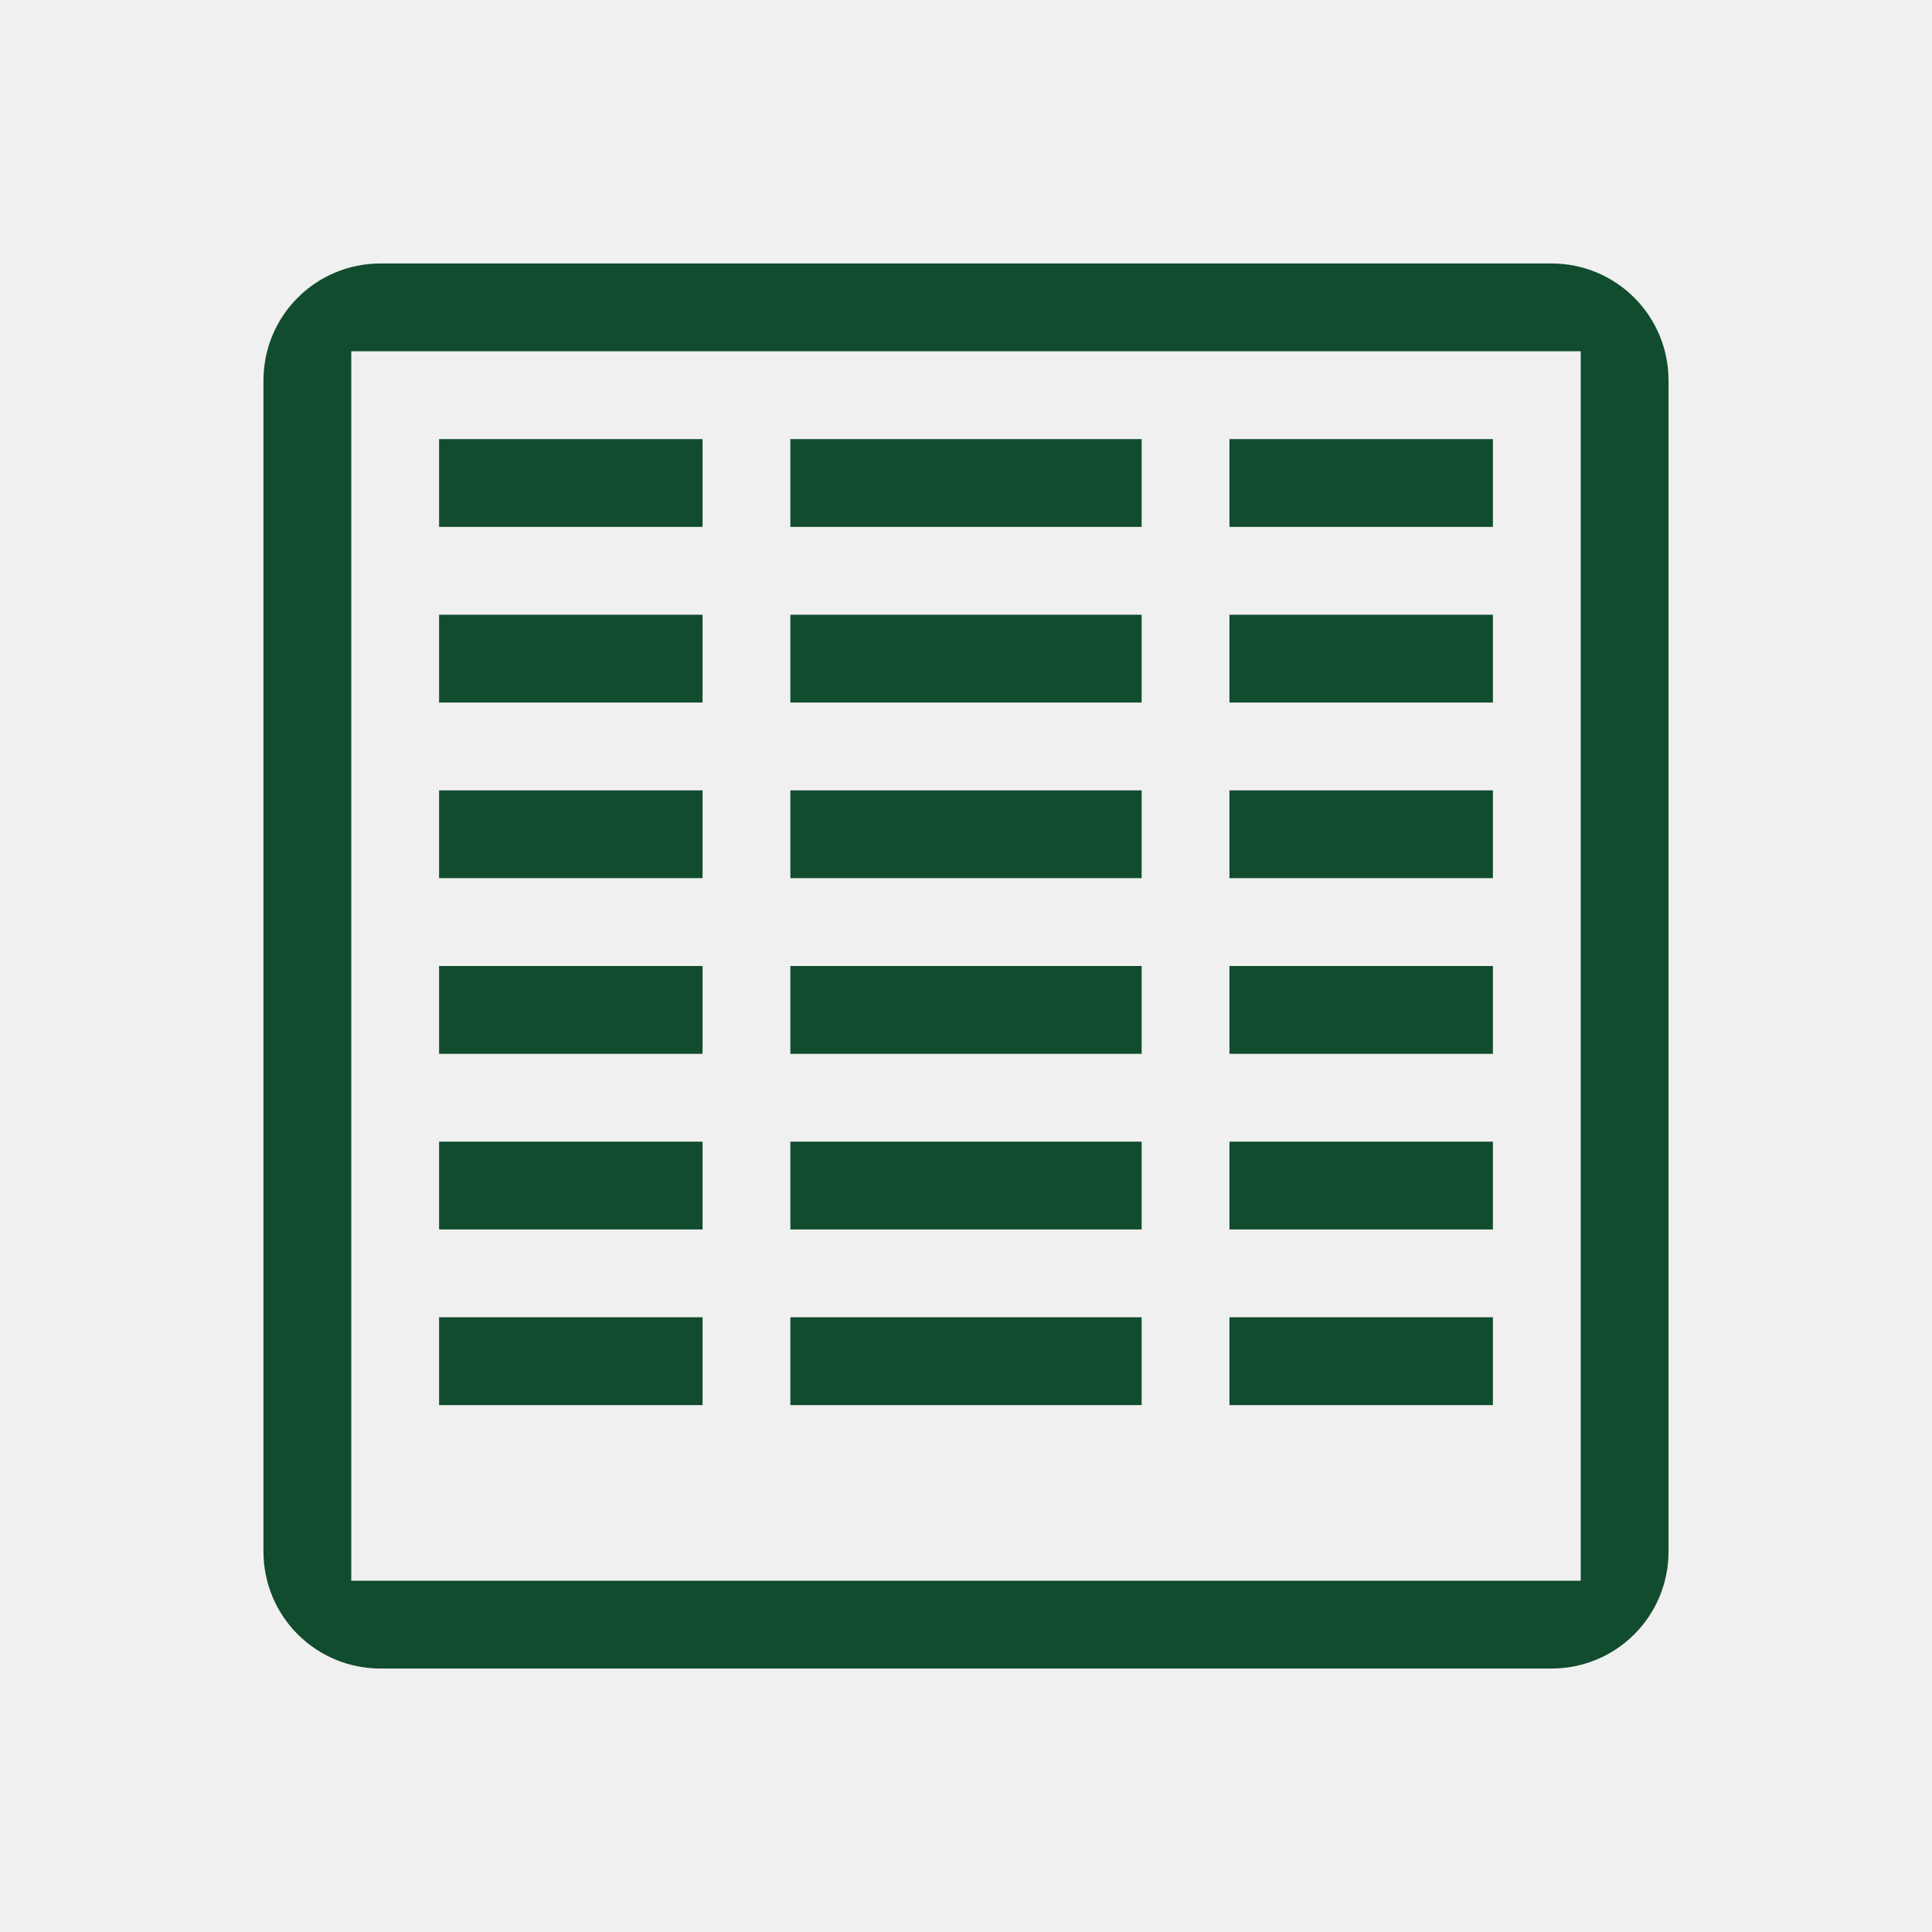
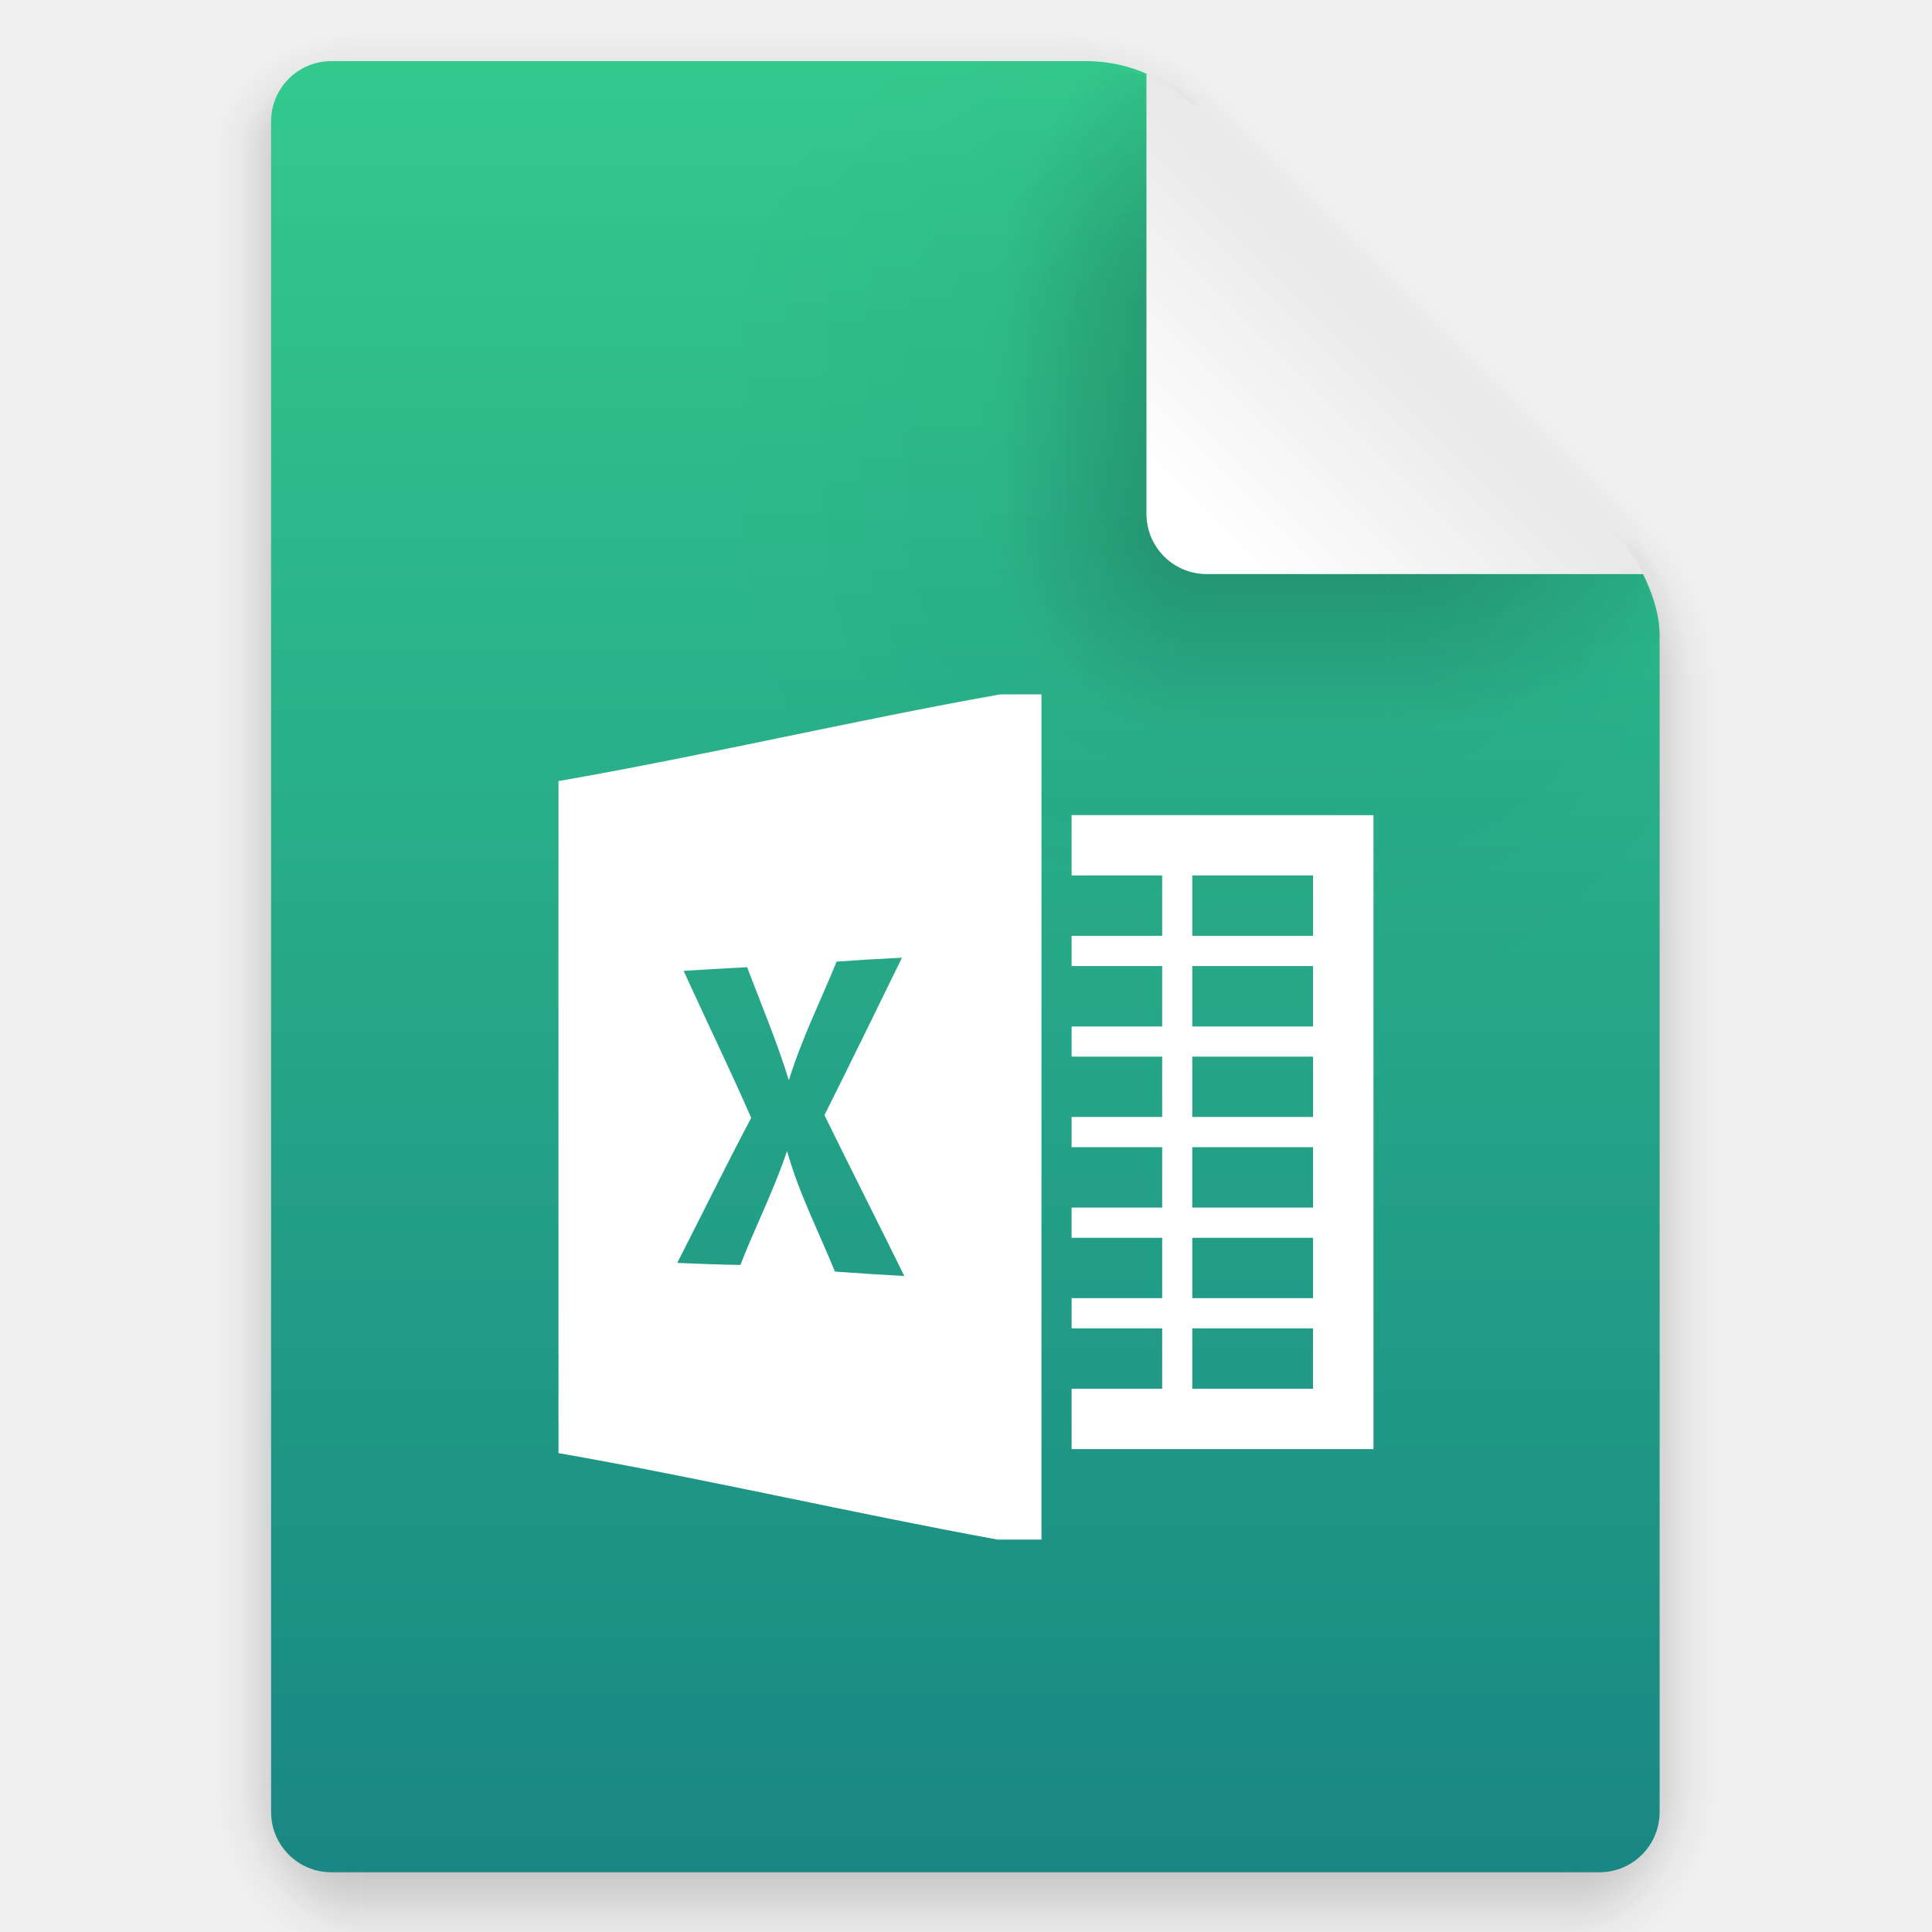
- <svg xmlns="http://www.w3.org/2000/svg" width="22" height="22">
-   <path d="M4.334 3C3.595 3 3 3.595 3 4.334v13.332C3 18.405 3.595 19 4.334 19h13.332c.739 0 1.334-.595 1.334-1.334V4.334C19 3.595 18.405 3 17.666 3H4.334zM4 4h14v14H4V4zm1 1v1h3V5H5zm4 0v1h4V5H9zm5 0v1h3V5h-3zM5 7v1h3V7H5zm4 0v1h4V7H9zm5 0v1h3V7h-3zM5 9v1h3V9H5zm4 0v1h4V9H9zm5 0v1h3V9h-3zm-9 2v1h3v-1H5zm4 0v1h4v-1H9zm5 0v1h3v-1h-3zm-9 2v1h3v-1H5zm4 0v1h4v-1H9zm5 0v1h3v-1h-3zm-9 2v1h3v-1H5zm4 0v1h4v-1H9zm5 0v1h3v-1h-3z" color="#000" fill="#124c2f" />
+ <svg xmlns="http://www.w3.org/2000/svg" xmlns:xlink="http://www.w3.org/1999/xlink" width="22" height="22" version="1.1" viewBox="0 0 64 64">
+   <defs>
+     <linearGradient id="linearGradient6721-3" x1="7.937" x2="7.937" y1="15.346" y2="16.933" gradientUnits="userSpaceOnUse" xlink:href="#linearGradient6261" />
+     <linearGradient id="linearGradient6261">
+       <stop offset="0" />
+       <stop stop-opacity="0" offset="1" />
+     </linearGradient>
+     <radialGradient id="radialGradient6723-5" cx="35" cy="4" r="3.728" gradientTransform="matrix(1.696 0 0 1.0731 -24.361 -.29238)" gradientUnits="userSpaceOnUse" xlink:href="#linearGradient6261" />
+     <linearGradient id="linearGradient6725-3" x1="43" x2="46.748" y1="12" y2="8.252" gradientUnits="userSpaceOnUse" xlink:href="#linearGradient6261" />
+     <radialGradient id="radialGradient6727-5" cx="52" cy="22" r="5.206" gradientTransform="matrix(.96042 0 0 1.3331 2.0581 -7.3283)" gradientUnits="userSpaceOnUse" xlink:href="#linearGradient6261" />
+     <linearGradient id="linearGradient6729-6" x1="5.821" x2="5.821" y1="1.058" gradientUnits="userSpaceOnUse" xlink:href="#linearGradient6261" />
+     <radialGradient id="radialGradient6731-2" cx="3.175" cy="1.323" r=".794" gradientTransform="matrix(-2.1078e-8 -1.3333 1.6667 -2.6348e-8 .97012 5.2916)" gradientUnits="userSpaceOnUse" xlink:href="#linearGradient6261" />
+     <linearGradient id="linearGradient6733-9" x1="13.758" x2="15.081" y1="10.583" y2="10.583" gradientUnits="userSpaceOnUse" xlink:href="#linearGradient6261" />
+     <linearGradient id="linearGradient6735-1" x1="3.175" x2="1.852" y1="8.466" y2="8.466" gradientUnits="userSpaceOnUse" xlink:href="#linearGradient6261" />
+     <radialGradient id="radialGradient6737-2" cx="13.758" cy="15.346" r=".794" gradientTransform="matrix(5.1718e-7,2,-1.6667,4.3098e-7,39.334,-12.171)" gradientUnits="userSpaceOnUse" xlink:href="#linearGradient6261" />
+     <radialGradient id="radialGradient6739-7" cx="3.175" cy="15.346" r=".794" gradientTransform="matrix(-1.6667,-1.37e-6,1.644e-6,-2,8.4665,46.037)" gradientUnits="userSpaceOnUse" xlink:href="#linearGradient6261" />
+     <linearGradient id="linearGradient6741-0" x1="7.937" x2="7.937" y1="15.346" y2="16.668" gradientUnits="userSpaceOnUse" xlink:href="#linearGradient6261" />
+     <radialGradient id="radialGradient6743-9" cx="35" cy="4" r="3.728" gradientTransform="matrix(1.6115 -1.9122e-7 9.5496e-8 .80482 -21.403 .78072)" gradientUnits="userSpaceOnUse" xlink:href="#linearGradient6261" />
+     <linearGradient id="linearGradient6745-3" x1="43" x2="46.004" y1="12" y2="8.996" gradientUnits="userSpaceOnUse" xlink:href="#linearGradient6261" />
+     <radialGradient id="radialGradient6747-6" cx="52" cy="22" r="5.206" gradientTransform="matrix(.76834 -9.6042e-8 1.534e-7 1.2272 12.047 -4.9986)" gradientUnits="userSpaceOnUse" xlink:href="#linearGradient6261" />
+     <linearGradient id="linearGradient6749-0" x1="5.821" x2="5.821" y1="1.058" y2=".265" gradientUnits="userSpaceOnUse" xlink:href="#linearGradient6261" />
+     <radialGradient id="radialGradient6751-6" cx="3.175" cy="1.323" r=".794" gradientTransform="matrix(-7.442e-8,-1,1.3333,-9.9226e-8,1.4111,4.2333)" gradientUnits="userSpaceOnUse" xlink:href="#linearGradient6261" />
+     <linearGradient id="linearGradient6753-2" x1="13.758" x2="14.816" y1="10.583" y2="10.583" gradientUnits="userSpaceOnUse" xlink:href="#linearGradient6261" />
+     <linearGradient id="linearGradient6755-6" x1="3.175" x2="2.117" y1="8.466" y2="8.466" gradientUnits="userSpaceOnUse" xlink:href="#linearGradient6261" />
+     <radialGradient id="radialGradient6757-1" cx="13.758" cy="15.346" r=".794" gradientTransform="matrix(0,1.6667,-1.3333,0,34.219,-7.5846)" gradientUnits="userSpaceOnUse" xlink:href="#linearGradient6261" />
+     <radialGradient id="radialGradient6759-8" cx="3.175" cy="15.346" r=".794" gradientTransform="matrix(-1.3333,0,0,-1.6667,7.4082,40.921)" gradientUnits="userSpaceOnUse" xlink:href="#linearGradient6261" />
+     <linearGradient id="linearGradient6761-7" x1="21.039" x2="21.039" y1="2" y2="62" gradientTransform="matrix(.26458 0 0 .26458 45.221 -.50711)" gradientUnits="userSpaceOnUse">
+       <stop stop-color="#33c98d" offset="0" />
+       <stop stop-color="#198783" offset="1" />
+     </linearGradient>
+     <radialGradient id="radialGradient6763-2" cx="40" cy="12" r="8" gradientTransform="matrix(.39687 0 0 -.52916 41.517 10.341)" gradientUnits="userSpaceOnUse" xlink:href="#linearGradient6261" />
+     <radialGradient id="radialGradient6765-3" cx="10.583" cy="4.233" r="2.117" gradientTransform="matrix(-2,3.1236e-7,-3.1236e-7,-2,76.971,12.457)" gradientUnits="userSpaceOnUse" xlink:href="#linearGradient6261" />
+     <radialGradient id="radialGradient6767-7" cx="40" cy="12" r="8" gradientTransform="matrix(0 -.39687 .52916 0 49.455 18.278)" gradientUnits="userSpaceOnUse" xlink:href="#linearGradient6261" />
+     <linearGradient id="linearGradient7282" x1="10.583" x2="6.35" y1="3.175" y2="3.175" gradientTransform="matrix(1 0 0 .66667 45.221 1.1686)" gradientUnits="userSpaceOnUse" xlink:href="#linearGradient6261" />
+     <linearGradient id="linearGradient7284" x1="10.583" x2="8.731" y1="3.043" y2="3.043" gradientTransform="matrix(1 0 0 .66667 45.221 1.1686)" gradientUnits="userSpaceOnUse" xlink:href="#linearGradient6261" />
+     <radialGradient id="radialGradient6773-5" cx="10.583" cy="4.233" r="2.117" gradientTransform="matrix(-.875 -1.6564e-7 1.6631e-7 -.87849 65.065 7.7096)" gradientUnits="userSpaceOnUse" xlink:href="#linearGradient6261" />
+     <radialGradient id="radialGradient6775-9" cx="40" cy="12" r="8" gradientTransform="matrix(0 -.34601 .23278 0 53.011 16.244)" gradientUnits="userSpaceOnUse" xlink:href="#linearGradient6261" />
+     <linearGradient id="linearGradient7286" x1="10.583" x2="6.35" y1="3.175" y2="3.175" gradientTransform="matrix(1 0 0 .66667 -14.574 54.57)" gradientUnits="userSpaceOnUse" xlink:href="#linearGradient6261" />
+     <linearGradient id="linearGradient7288" x1="10.583" x2="8.724" y1="3.043" y2="3.043" gradientTransform="matrix(1 0 0 .66667 -14.574 54.57)" gradientUnits="userSpaceOnUse" xlink:href="#linearGradient6261" />
+     <radialGradient id="radialGradient6781-2" cx="40" cy="12" r="8" gradientTransform="matrix(.3793 0 0 -.23243 42.22 6.7799)" gradientUnits="userSpaceOnUse" xlink:href="#linearGradient6261" />
+     <linearGradient id="linearGradient7290" x1="40" x2="46" y1="17" y2="11" gradientTransform="matrix(.26458 0 0 .26458 45.221 -.50711)" gradientUnits="userSpaceOnUse">
+       <stop stop-color="#fefefe" offset="0" />
+       <stop stop-color="#e9e9e9" offset="1" />
+     </linearGradient>
+   </defs>
+   <g transform="matrix(3.7796 0 0 3.7796 -170.94 1.9411)">
+     <g transform="translate(45.221 -.24253)" opacity=".15">
+       <rect x="3.175" y="15.346" width="10.583" height="1.587" fill="url(#linearGradient6721-3)" opacity="1" />
+       <path transform="scale(.26458)" d="m35 0 1e-6 7 7-7z" fill="url(#radialGradient6723-5)" opacity="1" />
+       <path transform="scale(.26458)" d="m42 0-7 7 14 15 9-9 2e-6 -9.455-3.545-3.545z" fill="url(#linearGradient6725-3)" opacity="1" />
+       <path transform="scale(.26458)" d="m58 13-9 9h9z" fill="url(#radialGradient6727-5)" opacity="1" />
+       <rect x="3.175" width="6.085" height="1.058" fill="url(#linearGradient6729-6)" opacity="1" />
+       <rect x="1.587" width="1.587" height="1.058" fill="url(#radialGradient6731-2)" opacity="1" />
+       <rect x="13.758" y="5.821" width="1.587" height="9.525" fill="url(#linearGradient6733-9)" opacity="1" />
+       <rect x="1.587" y="1.058" width="1.587" height="14.287" fill="url(#linearGradient6735-1)" opacity="1" />
+       <rect x="13.758" y="15.346" width="1.587" height="1.587" fill="url(#radialGradient6737-2)" opacity="1" />
+       <rect x="1.587" y="15.346" width="1.587" height="1.587" fill="url(#radialGradient6739-7)" opacity="1" />
+     </g>
+     <g transform="translate(45.221 -.24253)" opacity=".25">
+       <rect x="3.175" y="15.346" width="10.583" height="1.587" fill="url(#linearGradient6741-0)" opacity="1" />
+       <path transform="scale(.26458)" d="m35 0 1e-6 7 7-7z" fill="url(#radialGradient6743-9)" opacity="1" />
+       <path transform="scale(.26458)" d="m42 0-7 7 14 15 9-9 2e-6 -9.455-3.545-3.545z" fill="url(#linearGradient6745-3)" opacity="1" />
+       <path transform="scale(.26458)" d="m58 13-9 9h9z" fill="url(#radialGradient6747-6)" opacity="1" />
+       <rect x="3.175" width="6.085" height="1.058" fill="url(#linearGradient6749-0)" opacity="1" />
+       <rect x="1.587" width="1.587" height="1.058" ry="0" fill="url(#radialGradient6751-6)" opacity="1" />
+       <rect x="13.758" y="5.821" width="1.587" height="9.525" fill="url(#linearGradient6753-2)" opacity="1" />
+       <rect x="1.587" y="1.058" width="1.587" height="14.287" fill="url(#linearGradient6755-6)" opacity="1" />
+       <rect x="13.758" y="15.346" width="1.587" height="1.587" fill="url(#radialGradient6757-1)" opacity="1" />
+       <rect x="1.587" y="15.346" width="1.587" height="1.587" fill="url(#radialGradient6759-8)" opacity="1" />
+     </g>
+     <path d="m48.132 0.022c-0.293 0-0.529 0.236-0.529 0.529v14.816c0 0.293 0.236 0.529 0.529 0.529h11.112c0.293 0 0.529-0.236 0.529-0.529v-10.319c0-0.265-0.161-0.69-0.529-1.058l-3.439-3.439c-0.354-0.448-0.794-0.529-1.058-0.529z" fill="url(#linearGradient6761-7)" stroke-width=".265" />
+     <path d="m57.392 3.991v4.233h2.381v-3.175c0-0.035-0.007-0.08-0.01-0.12-0.039-0.263-0.202-0.622-0.519-0.938z" fill="url(#radialGradient6763-2)" opacity=".05" />
+     <rect x="53.942" y="-.785" width="6.636" height="6.635" fill="none" />
+     <rect x="51.571" y="3.991" width="4.233" height="4.233" ry="0" fill="url(#radialGradient6765-3)" opacity=".05" />
+     <path d="m51.571 0.022v2.381h4.233v-1.852c-0.354-0.448-0.794-0.529-1.058-0.529z" fill="url(#radialGradient6767-7)" opacity=".05" />
+     <rect x="51.571" y="2.403" width="4.233" height="1.587" ry="0" fill="url(#linearGradient7282)" opacity=".05" />
+     <rect x="52.894" y="2.403" width="2.91" height="1.587" ry="0" fill="url(#linearGradient7284)" opacity=".2" />
+     <rect x="52.894" y="3.991" width="2.91" height="2.91" ry="0" fill="url(#radialGradient6773-5)" opacity=".2" />
+     <path d="m52.894 0.022v2.381h2.91v-1.852c-0.14-0.177-0.294-0.296-0.444-0.376l-0.614-0.153z" fill="url(#radialGradient6775-9)" opacity=".2" />
+     <rect transform="rotate(-90)" x="-8.224" y="55.804" width="4.233" height="1.587" ry="0" fill="url(#linearGradient7286)" opacity=".05" />
+     <rect transform="rotate(-90)" x="-6.901" y="55.804" width="2.91" height="1.587" ry="0" fill="url(#linearGradient7288)" opacity=".2" />
+     <path d="m57.392 3.991v2.91h2.381v-1.852l-0.116-0.466c-0.086-0.193-0.221-0.4-0.413-0.593z" fill="url(#radialGradient6781-2)" opacity=".2" />
+     <path d="m55.275 0.133v3.856c0 0.293 0.236 0.529 0.529 0.529h3.827c-0.086-0.174-0.211-0.358-0.382-0.529l-3.44-3.44c-0.167-0.211-0.352-0.338-0.529-0.416z" fill="url(#linearGradient7290)" />
+   </g>
+   <g transform="matrix(3.7796 0 0 3.7796 -77.229 3.9827)" fill="#fff" stroke-width=".088">
+     <path d="m29.199 5.032c-1.29 0.23-2.581 0.535-3.871 0.76 0 1.963-8.4e-4 3.926 0 5.89 1.284 0.225 2.568 0.524 3.849 0.758h0.384v-7.408zm-0.861 2.309c-0.225 0.46-0.45 0.921-0.679 1.379 0.231 0.471 0.468 0.939 0.7 1.41-0.203-0.012-0.405-0.024-0.608-0.039-0.143-0.351-0.317-0.69-0.42-1.057-0.114 0.342-0.278 0.664-0.409 0.999-0.184-0.003-0.369-0.01-0.553-0.018 0.216-0.423 0.425-0.85 0.648-1.271-0.189-0.433-0.397-0.858-0.592-1.289 0.185-0.011 0.37-0.022 0.556-0.032 0.125 0.329 0.262 0.654 0.366 0.991 0.111-0.358 0.277-0.694 0.419-1.04 0.19-0.013 0.381-0.025 0.572-0.034z" enable-background="new" />
+     <path d="m29.825 6.09v0.529h0.794v0.529h-0.794v0.265h0.794v0.53h-0.794v0.264h0.794v0.529h-0.794v0.265h0.794v0.529h-0.794v0.265h0.794v0.529h-0.794v0.265h0.794v0.529h-0.794v0.529h2.646v-5.556zm1.058 0.529h1.058v0.529h-1.058zm0 0.794h1.058v0.53h-1.058zm0 0.794h1.058v0.529h-1.058zm0 0.794h1.058v0.529h-1.058zm0 0.794h1.058v0.529h-1.058zm0 0.794h1.058v0.529h-1.058z" enable-background="new" />
+   </g>
</svg>
